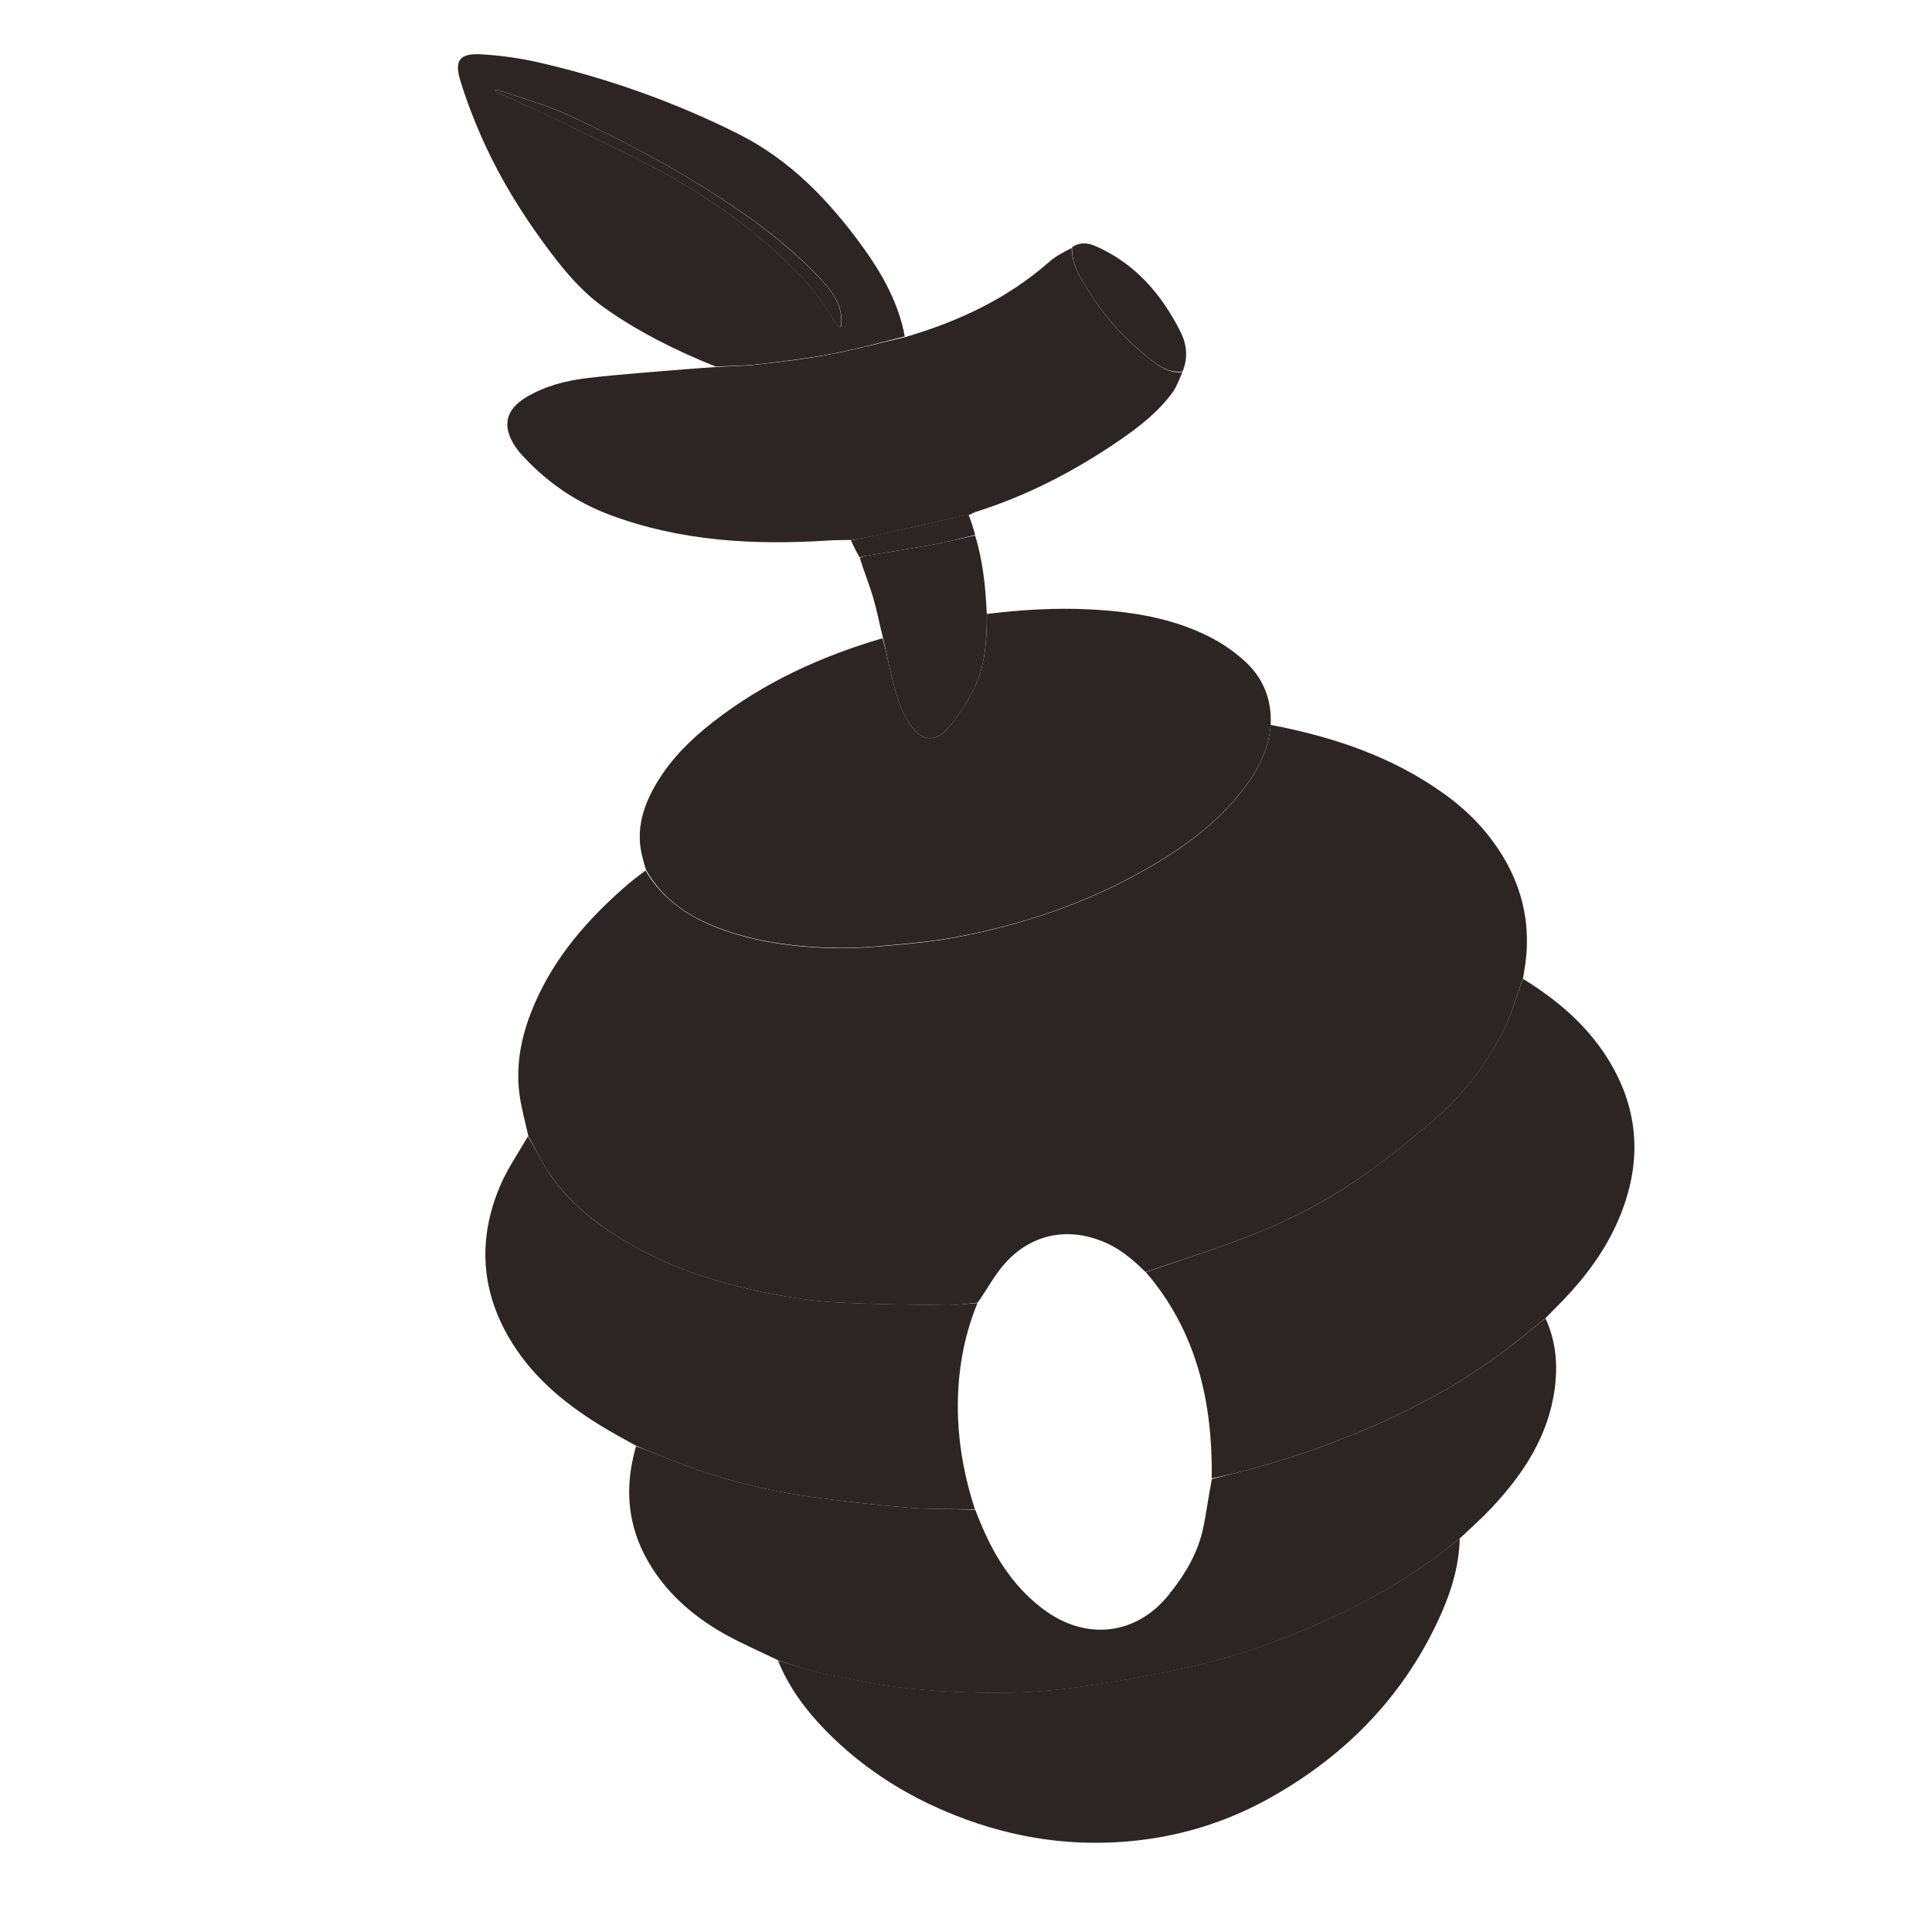
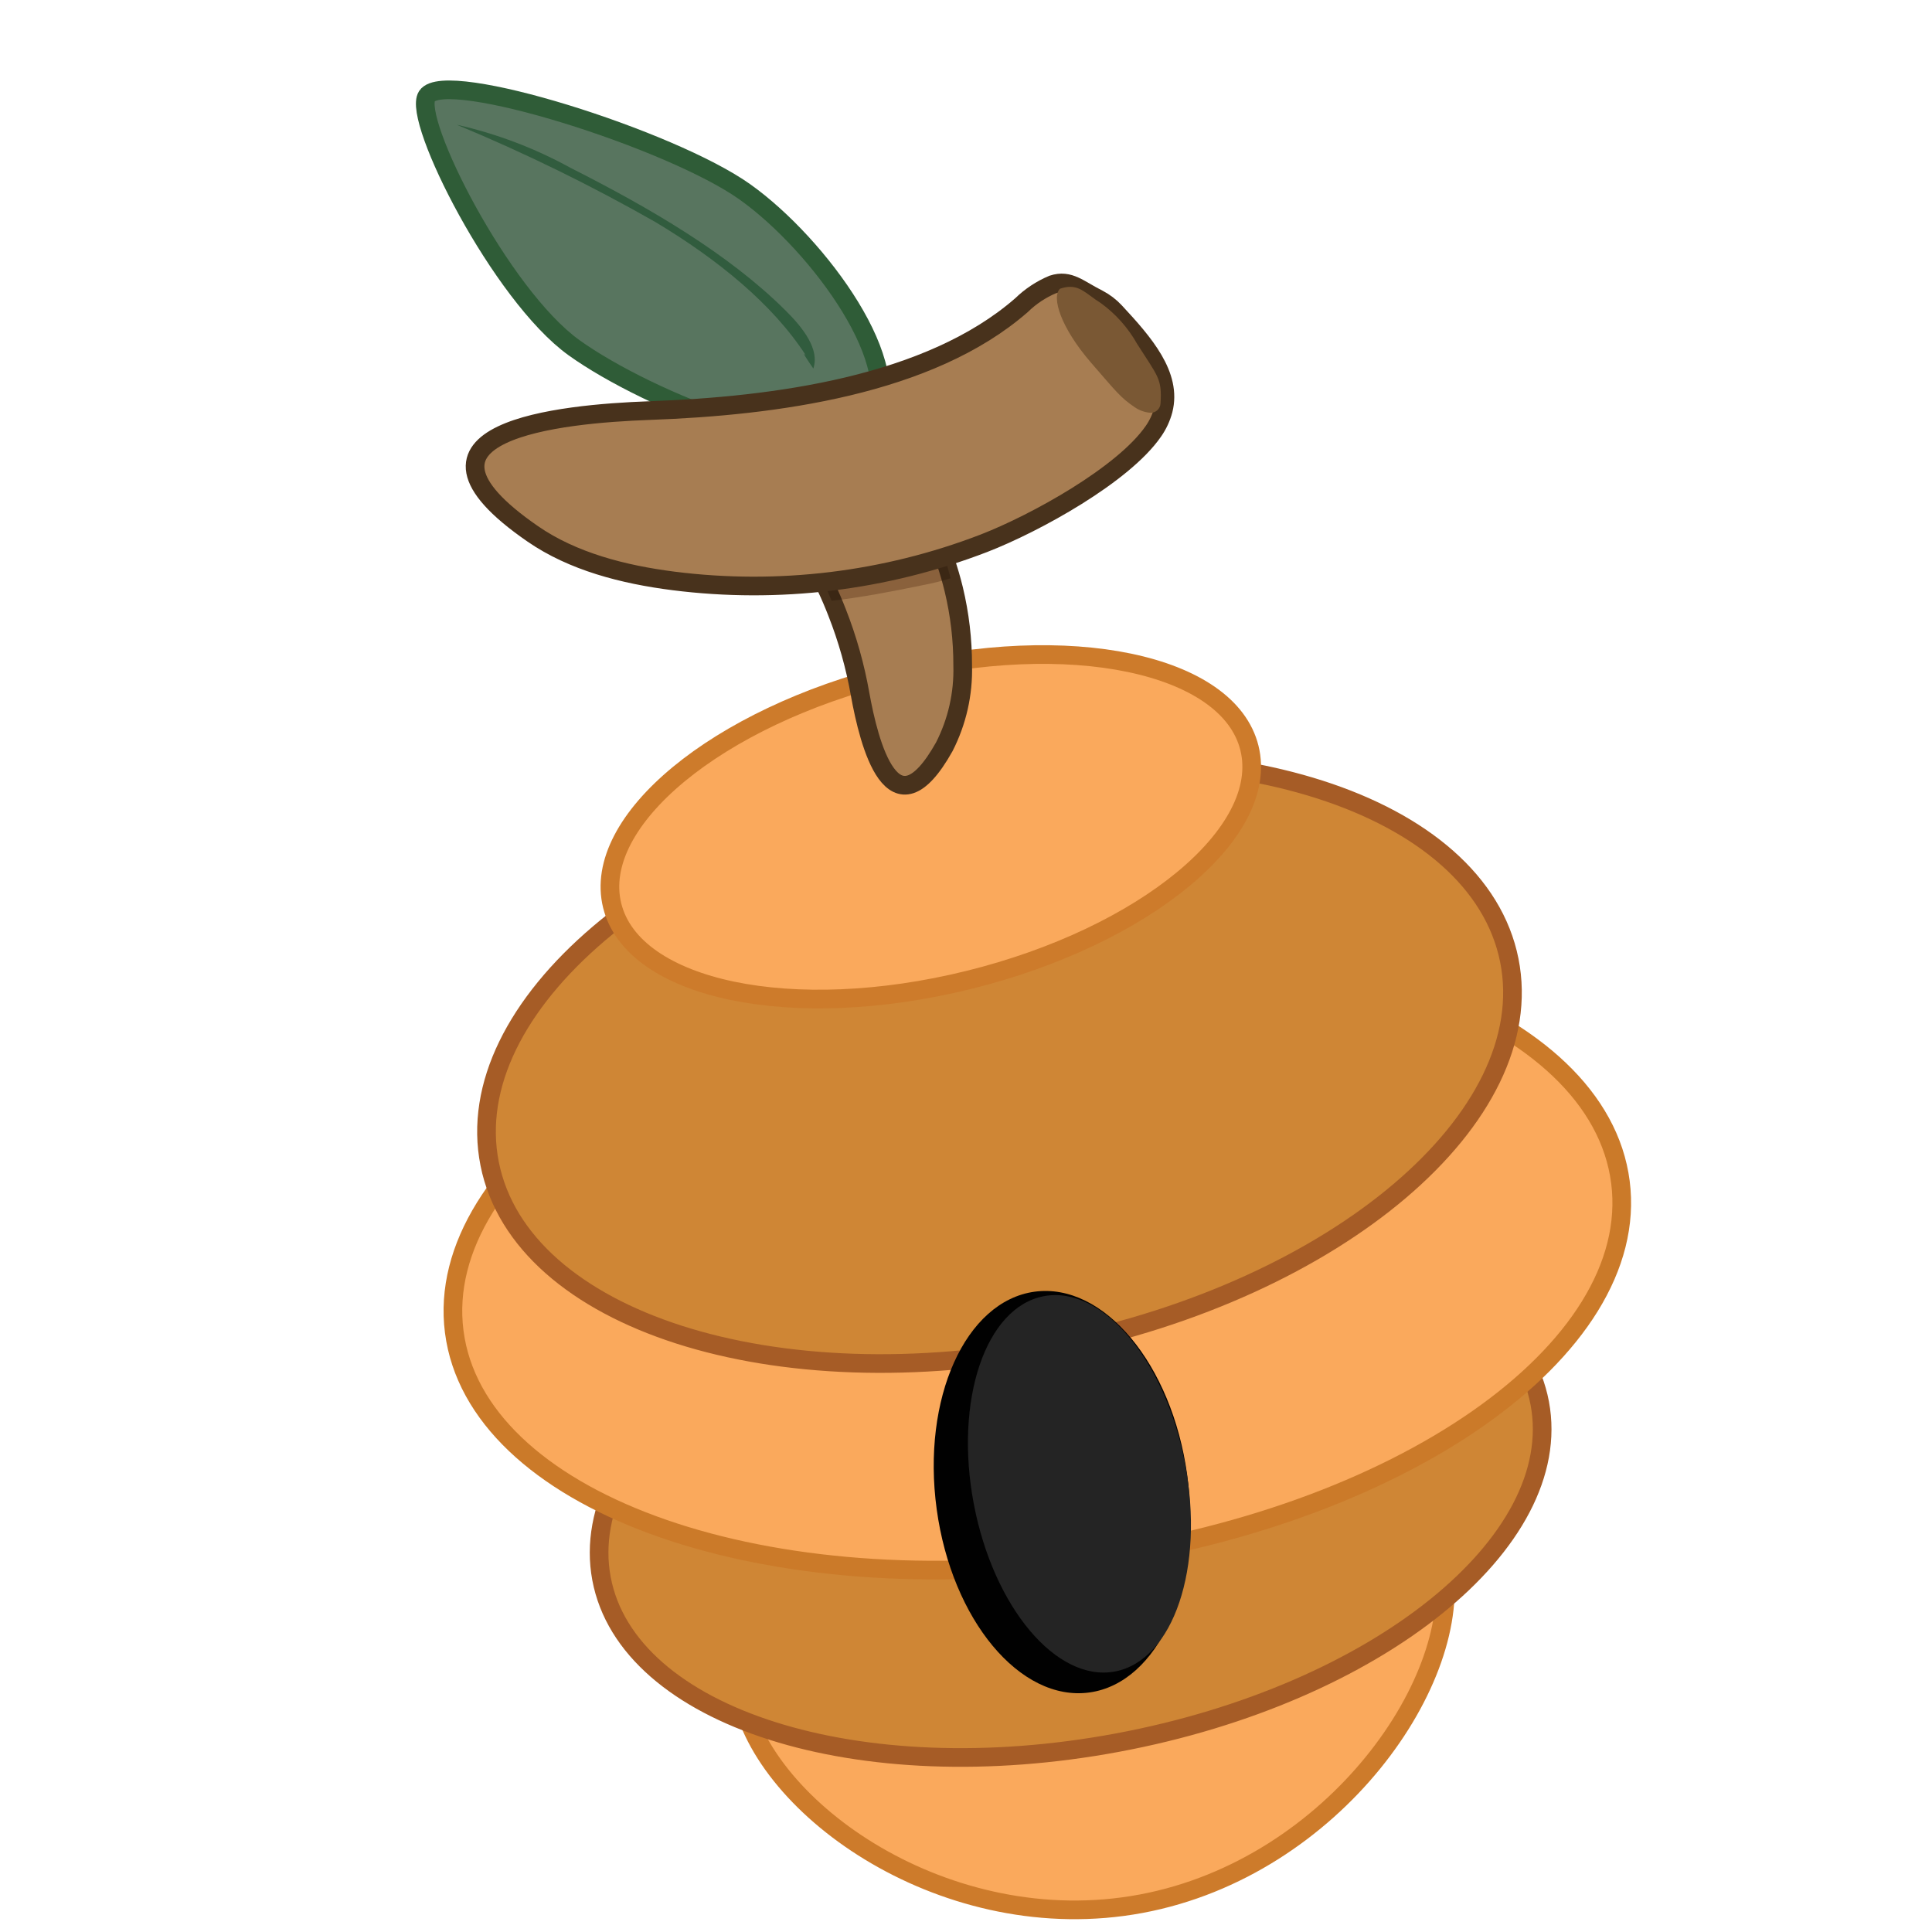
- <svg xmlns="http://www.w3.org/2000/svg" id="Layer_4" data-name="Layer 4" viewBox="0 0 175 175">
+ <svg xmlns="http://www.w3.org/2000/svg" viewBox="0 0 175 175">
  <defs>
-     <style>
-       .cls-1 {
-         fill: #2d2524;
-       }
-     </style>
+     <style>.cls-1{isolation:isolate;}.cls-2,.cls-4{fill:#faa95c;}.cls-2{stroke:#cd7b2b;}.cls-2,.cls-3,.cls-4,.cls-7,.cls-8{stroke-miterlimit:10;stroke-width:1.69px;}.cls-3{fill:#cf8635;stroke:#a65c26;}.cls-4{stroke:#cb7a29;}.cls-5{fill:#010101;}.cls-6{fill:#242424;}.cls-7{fill:#58755f;stroke:#2f5c37;}.cls-8{fill:#a77d52;stroke:#48321c;}.cls-10,.cls-9{fill:#7a5834;}.cls-11,.cls-9{mix-blend-mode:multiply;}.cls-9{opacity:0.34;}.cls-11{fill:#128b44;opacity:0.48;}</style>
  </defs>
-   <path class="cls-1" d="m115.1,65.66c5.65,1.08,11.01,2.86,15.73,6.26,1.66,1.19,3.13,2.58,4.35,4.23,2.64,3.56,3.66,7.51,2.87,11.9-.03.15-.04.3-.09.55-.61,1.66-1.05,3.3-1.79,4.78-1.64,3.26-3.9,6.09-6.7,8.43-2.01,1.69-4.07,3.35-6.22,4.84-2.96,2.05-6.16,3.73-9.49,5.07-3.27,1.31-6.64,2.35-10,3.5-1.23-1.22-2.51-2.29-4.17-2.88-3.22-1.21-6.46-.4-8.73,2.29-.86,1.02-1.5,2.23-2.3,3.36-.96.09-1.87.25-2.78.24-3.42-.05-6.84-.08-10.26-.27-2.01-.11-4.02-.44-5.99-.83-4.59-.91-9.01-2.35-13.05-4.79-2.66-1.6-5.03-3.53-6.77-6.13-.7-1.04-1.24-2.19-1.85-3.29-.27-1.25-.63-2.49-.8-3.76-.39-2.91.24-5.69,1.41-8.34,1.83-4.19,4.76-7.54,8.16-10.51.57-.5,1.18-.97,1.84-1.46,1.44,2.43,3.56,3.98,6.08,5.02,3.32,1.36,6.82,1.86,10.38,2,1.5.06,3.01,0,4.5-.12,2.35-.21,4.72-.39,7.04-.82,5.98-1.12,11.71-3.02,17.04-6.02,3.46-1.95,6.66-4.22,9.11-7.41,1.32-1.72,2.31-3.59,2.47-5.81Z" />
-   <path class="cls-1" d="m115.1,65.6c-.16,2.28-1.15,4.15-2.47,5.87-2.45,3.19-5.65,5.46-9.11,7.41-5.33,3-11.06,4.91-17.04,6.02-2.32.43-4.69.61-7.04.82-1.49.13-3.01.18-4.5.12-3.56-.14-7.06-.64-10.38-2-2.52-1.03-4.64-2.58-6.04-5.04-.13-.38-.22-.73-.31-1.09-.68-2.5.04-4.74,1.31-6.85,1.3-2.16,3.07-3.9,5.04-5.44,4.58-3.58,9.76-5.96,15.38-7.61.33,1.18.55,2.33.83,3.47.38,1.54.8,3.09,1.71,4.42.97,1.41,2.25,1.58,3.35.29.92-1.08,1.74-2.29,2.37-3.56,1.06-2.13,1.19-4.47,1.2-6.82,3.1-.38,6.21-.57,9.33-.41,3.76.19,7.46.77,10.86,2.5,1.08.55,2.1,1.25,3.01,2.05,1.73,1.51,2.6,3.46,2.5,5.85Z" />
-   <path class="cls-1" d="m70.47,150.38c-1.59-.77-3.21-1.47-4.75-2.32-2.7-1.51-5.04-3.46-6.71-6.12-1.95-3.09-2.47-6.43-1.64-9.99.07-.3.12-.6.25-.94.78.25,1.5.56,2.22.86,4.32,1.78,8.79,3.04,13.42,3.68,2.98.42,5.98.76,8.98,1.01,2.01.17,4.05.11,6.1.2.11.27.2.49.28.71,1.28,3.23,3.03,6.14,5.85,8.27,3.86,2.92,8.46,2.39,11.4-1.29.05-.03.06-.05.08-.11.05-.07.08-.11.14-.17,1.36-1.73,2.42-3.58,2.88-5.7.32-1.49.5-3,.8-4.5,1.21-.3,2.37-.59,3.52-.9,5.77-1.56,11.3-3.72,16.55-6.57,1.81-.98,3.57-2.1,5.26-3.28,1.69-1.18,3.27-2.53,4.89-3.8.93,2,1.12,4.12.85,6.27-.55,4.32-2.81,7.77-5.71,10.87-.89.95-1.88,1.82-2.89,2.78-.44.35-.81.65-1.19.95-3.51,2.73-7.35,4.89-11.41,6.7-3.65,1.63-7.4,2.97-11.28,3.88-3.25.76-6.55,1.35-9.85,1.84-2.4.36-4.84.6-7.26.63-2.95.03-5.92-.08-8.86-.38-2.62-.27-5.22-.83-7.81-1.36-1.4-.29-2.75-.79-4.12-1.2Z" />
-   <path class="cls-1" d="m140.02,119.38c-1.65,1.31-3.23,2.65-4.92,3.84-1.69,1.18-3.45,2.3-5.26,3.28-5.25,2.85-10.78,5.01-16.55,6.57-1.15.31-2.31.6-3.53.84.08-6.93-1.36-13.31-5.97-18.68,3.33-1.16,6.7-2.2,9.96-3.51,3.33-1.34,6.54-3.01,9.49-5.07,2.16-1.5,4.21-3.15,6.22-4.84,2.8-2.34,5.06-5.17,6.7-8.43.75-1.48,1.19-3.12,1.79-4.72,3.02,1.86,5.7,4.11,7.62,7.14,2.99,4.72,3.2,9.66,1.01,14.73-1.19,2.76-2.96,5.13-5.03,7.28-.5.52-1.01,1.02-1.54,1.57Z" />
-   <path class="cls-1" d="m77.07,48.91c-.69.02-1.37,0-2.06.05-6.72.43-13.35.07-19.73-2.31-3.2-1.19-5.94-3.1-8.21-5.67-.14-.16-.27-.34-.39-.52-1.22-1.82-.91-3.34.97-4.47,1.69-1.02,3.59-1.51,5.52-1.74,3.03-.36,6.07-.56,9.11-.82.8-.07,1.61-.11,2.5-.18,1.34-.09,2.6-.09,3.84-.23,2.17-.25,4.35-.5,6.5-.91,2.3-.43,4.57-1.04,6.85-1.57,4.82-1.41,9.28-3.48,13.09-6.84.58-.51,1.3-.87,2.01-1.24.01,1.47.73,2.61,1.43,3.74,1.37,2.21,3.05,4.18,5.06,5.83,1.03.84,2.05,1.81,3.55,1.68-.29.6-.49,1.26-.87,1.79-1.32,1.83-3.09,3.19-4.93,4.45-4.01,2.74-8.28,4.95-12.93,6.42-.18.06-.35.15-.6.28-.29.07-.51.06-.72.11-2.4.54-4.8,1.1-7.21,1.64-.92.2-1.85.36-2.77.54Z" />
-   <path class="cls-1" d="m88.32,136.72c-2.03-.04-4.06.01-6.07-.15-3-.25-6-.6-8.98-1.01-4.63-.64-9.1-1.9-13.42-3.68-.72-.3-1.44-.61-2.21-.91-1.14-.63-2.25-1.23-3.32-1.89-3.34-2.06-6.28-4.54-8.27-8-2.52-4.38-2.72-8.95-.79-13.57.66-1.59,1.67-3.04,2.56-4.58.65,1.08,1.19,2.22,1.88,3.27,1.73,2.61,4.11,4.53,6.77,6.13,4.04,2.44,8.46,3.88,13.05,4.79,1.97.39,3.98.71,5.99.83,3.41.19,6.84.22,10.26.27.91.01,1.81-.15,2.77-.19-1.38,3.36-1.89,6.84-1.76,10.44.11,2.82.66,5.57,1.53,8.25Z" />
-   <path class="cls-1" d="m70.48,150.43c1.36.36,2.72.86,4.11,1.15,2.59.53,5.19,1.09,7.81,1.36,2.94.3,5.91.42,8.86.38,2.42-.03,4.86-.27,7.26-.63,3.3-.5,6.6-1.09,9.85-1.84,3.88-.91,7.63-2.25,11.28-3.88,4.06-1.81,7.9-3.97,11.41-6.7.38-.29.75-.59,1.16-.91-.05,2.35-.7,4.58-1.64,6.73-3.25,7.36-8.55,12.84-15.52,16.75-3.44,1.93-7.13,3.18-11.03,3.74-5.61.8-11.1.19-16.43-1.74-4.87-1.76-9.21-4.4-12.84-8.12-1.78-1.83-3.29-3.85-4.28-6.28Z" />
-   <path class="cls-1" d="m81.96,30.47c-2.27.58-4.54,1.19-6.84,1.62-2.15.4-4.33.66-6.5.91-1.24.14-2.5.14-3.8.2-3.56-1.43-6.93-3.1-10.03-5.29-2.24-1.58-3.94-3.7-5.54-5.89-2.02-2.77-3.82-5.67-5.26-8.78-.89-1.93-1.68-3.93-2.3-5.96-.56-1.83-.03-2.47,1.9-2.36,1.75.1,3.52.35,5.23.74,6.24,1.44,12.26,3.57,18,6.44,4.76,2.38,8.31,6.09,11.37,10.33,1.64,2.27,3.01,4.7,3.65,7.47.04.17.06.34.1.57ZM48.57,9.96c3.12,1.5,6.27,2.96,9.36,4.53,3.87,1.97,7.55,4.25,10.89,7.05,2.54,2.14,4.94,4.41,6.63,7.32.16.27.36.51.54.76.07-.02.15-.04.22-.06,0-.3.03-.61,0-.91-.16-1.43-1.03-2.49-1.95-3.47-2.13-2.26-4.54-4.2-7.08-5.96-4.98-3.45-10.3-6.31-15.79-8.84-1.99-.91-4.13-1.49-6.2-2.21-.11-.04-.25,0-.38,0v.1c1.22.55,2.45,1.11,3.77,1.69Z" />
-   <path class="cls-1" d="m89.39,55.55c0,2.4-.13,4.75-1.19,6.88-.63,1.27-1.44,2.49-2.37,3.56-1.11,1.29-2.39,1.12-3.35-.29-.92-1.33-1.33-2.88-1.71-4.42-.28-1.14-.5-2.29-.78-3.47-.32-1.25-.55-2.49-.9-3.68-.35-1.2-.83-2.36-1.21-3.59.21-.1.38-.16.55-.19,2.01-.34,4.02-.64,6.02-1.01,1.3-.24,2.58-.56,3.87-.84.71,2.28.95,4.63,1.06,7.06Z" />
-   <path class="cls-1" d="m107.13,33.65c-1.53.17-2.55-.79-3.58-1.64-2.01-1.65-3.69-3.62-5.06-5.83-.69-1.12-1.42-2.27-1.38-3.74-.01-.06,0-.06.03-.06.07-.03.1-.06.13-.09.67-.38,1.35-.27,2,.02,3.55,1.56,5.93,4.33,7.64,7.7.57,1.11.74,2.36.21,3.63Z" />
-   <path class="cls-1" d="m88.33,48.45c-1.29.33-2.58.65-3.88.89-2,.37-4.01.67-6.02,1.01-.17.03-.34.09-.56.14-.3-.49-.54-.99-.79-1.53.92-.22,1.85-.38,2.76-.58,2.41-.53,4.81-1.09,7.21-1.64.21-.05.43-.05.7-.07.23.58.41,1.15.58,1.78Z" />
-   <path class="cls-1" d="m97.23,22.29s-.03.06-.1.09c0-.03.03-.06.1-.09Z" />
-   <path class="cls-1" d="m105.95,144.35s.02-.12.08-.17c0,.06-.02.11-.08.17Z" />
-   <path class="cls-1" d="m48.52,9.95c-1.27-.57-2.5-1.12-3.73-1.68v-.1c.13,0,.27-.03.38,0,2.07.72,4.21,1.3,6.2,2.21,5.49,2.52,10.81,5.38,15.79,8.84,2.55,1.77,4.95,3.71,7.08,5.96.93.98,1.79,2.04,1.95,3.47.03.3,0,.61,0,.91-.07.02-.15.04-.22.06-.18-.25-.38-.49-.54-.76-1.69-2.91-4.09-5.18-6.63-7.32-3.34-2.8-7.02-5.08-10.89-7.05-3.09-1.57-6.24-3.02-9.41-4.54Z" />
+   <g class="cls-1">
+     <g id="Layer_1" data-name="Layer 1">
+       <path class="cls-2" d="M130.7,141.55c2,10.41-9.78,27.61-27.34,30.89s-34.31-8.6-36.25-19,10.71-21.52,28.28-24.8S128.76,131.14,130.7,141.55Z" />
+       <ellipse class="cls-3" cx="96.98" cy="135.05" rx="43.23" ry="23.19" transform="translate(-23.15 20.1) rotate(-10.58)" />
+       <ellipse class="cls-4" cx="93.97" cy="113.84" rx="53.25" ry="27.77" transform="translate(-13.73 12.89) rotate(-7.31)" />
+       <ellipse class="cls-3" cx="90.53" cy="96.21" rx="47.09" ry="26.2" transform="translate(-17.08 19.58) rotate(-11.29)" />
+       <ellipse class="cls-2" cx="84.31" cy="74.89" rx="29.73" ry="14.29" transform="translate(-15.51 22.43) rotate(-13.89)" />
+       <ellipse class="cls-5" cx="96.2" cy="135.15" rx="11.45" ry="18.32" transform="translate(-17.42 14.27) rotate(-7.78)" />
+       <ellipse class="cls-6" cx="97.77" cy="134.41" rx="9.74" ry="17.3" transform="translate(-23.35 20.59) rotate(-10.75)" />
+       <path class="cls-7" d="M67.5,17.4c6.67,4.76,14.9,16,11.4,20.88s-20.24-2-26.9-6.78S37.32,10.78,38.67,8.71C40.33,6.17,60.83,12.63,67.5,17.4Z" />
+       <path class="cls-8" d="M85.53,67.65c-4.66,8.32-6.82-.33-7.62-4.76a38.45,38.45,0,0,0-2.09-7.42A35.13,35.13,0,0,0,73.72,51a34.55,34.55,0,0,0-3.38-5c-1-1.29-2.25-2.89-1.66-4.45a2.79,2.79,0,0,1,.59-.92c1.84-2.11,5.17-2.41,7.73-1.3a14,14,0,0,1,6,5.81,27.72,27.72,0,0,1,1.69,3.24,29.65,29.65,0,0,1,1.7,5,29.25,29.25,0,0,1,.81,6.9A15.25,15.25,0,0,1,85.53,67.65Z" />
+       <path class="cls-9" d="M86.11,52.38A23.45,23.45,0,0,1,83.6,53c-2.91.6-5.77,1.14-8.27,1.42A37.32,37.32,0,0,0,73.15,50a80.65,80.65,0,0,1,10.07-2.4l1.12-.19A29,29,0,0,1,86.11,52.38Z" />
+       <path class="cls-8" d="M105.37,37.14a6.07,6.07,0,0,1-.9,1.93C101.75,43,93.81,47.39,89.12,49.21A58,58,0,0,1,61,52.62c-4.55-.58-9.12-1.76-12.74-4.26-13.51-9.31,2.49-10.88,10.6-11.17,11.28-.41,25.3-2.24,33.67-9.55a9.07,9.07,0,0,1,2.82-1.87c1.53-.5,2.38.44,4.13,1.31A5.64,5.64,0,0,1,101,28.24C103.65,31.09,106.17,34,105.37,37.14Z" />
+       <path class="cls-10" d="M104.21,37.39h0a2.89,2.89,0,0,1-1.42-.5c-1.3-.88-1.62-1.34-4-4.08-2.71-3.15-3.57-5.9-2.77-6.66,1.44-.47,2,.11,3.23,1l.43.28A11.54,11.54,0,0,1,103,31.15c1.91,3,2.26,3.14,2.12,5.4A.89.89,0,0,1,104.21,37.39Z" />
+       <path class="cls-11" d="M73,32.2c-3-4.65-8-8.71-13.62-12.08a161.37,161.37,0,0,0-18-8.82,39.2,39.2,0,0,1,10.29,3.9C58.89,18.85,66,23,71.15,28.12c1.62,1.6,3.11,3.55,2.52,5.26C73.1,32.55,72.54,31.72,73,32.2Z" />
+     </g>
+   </g>
</svg>
